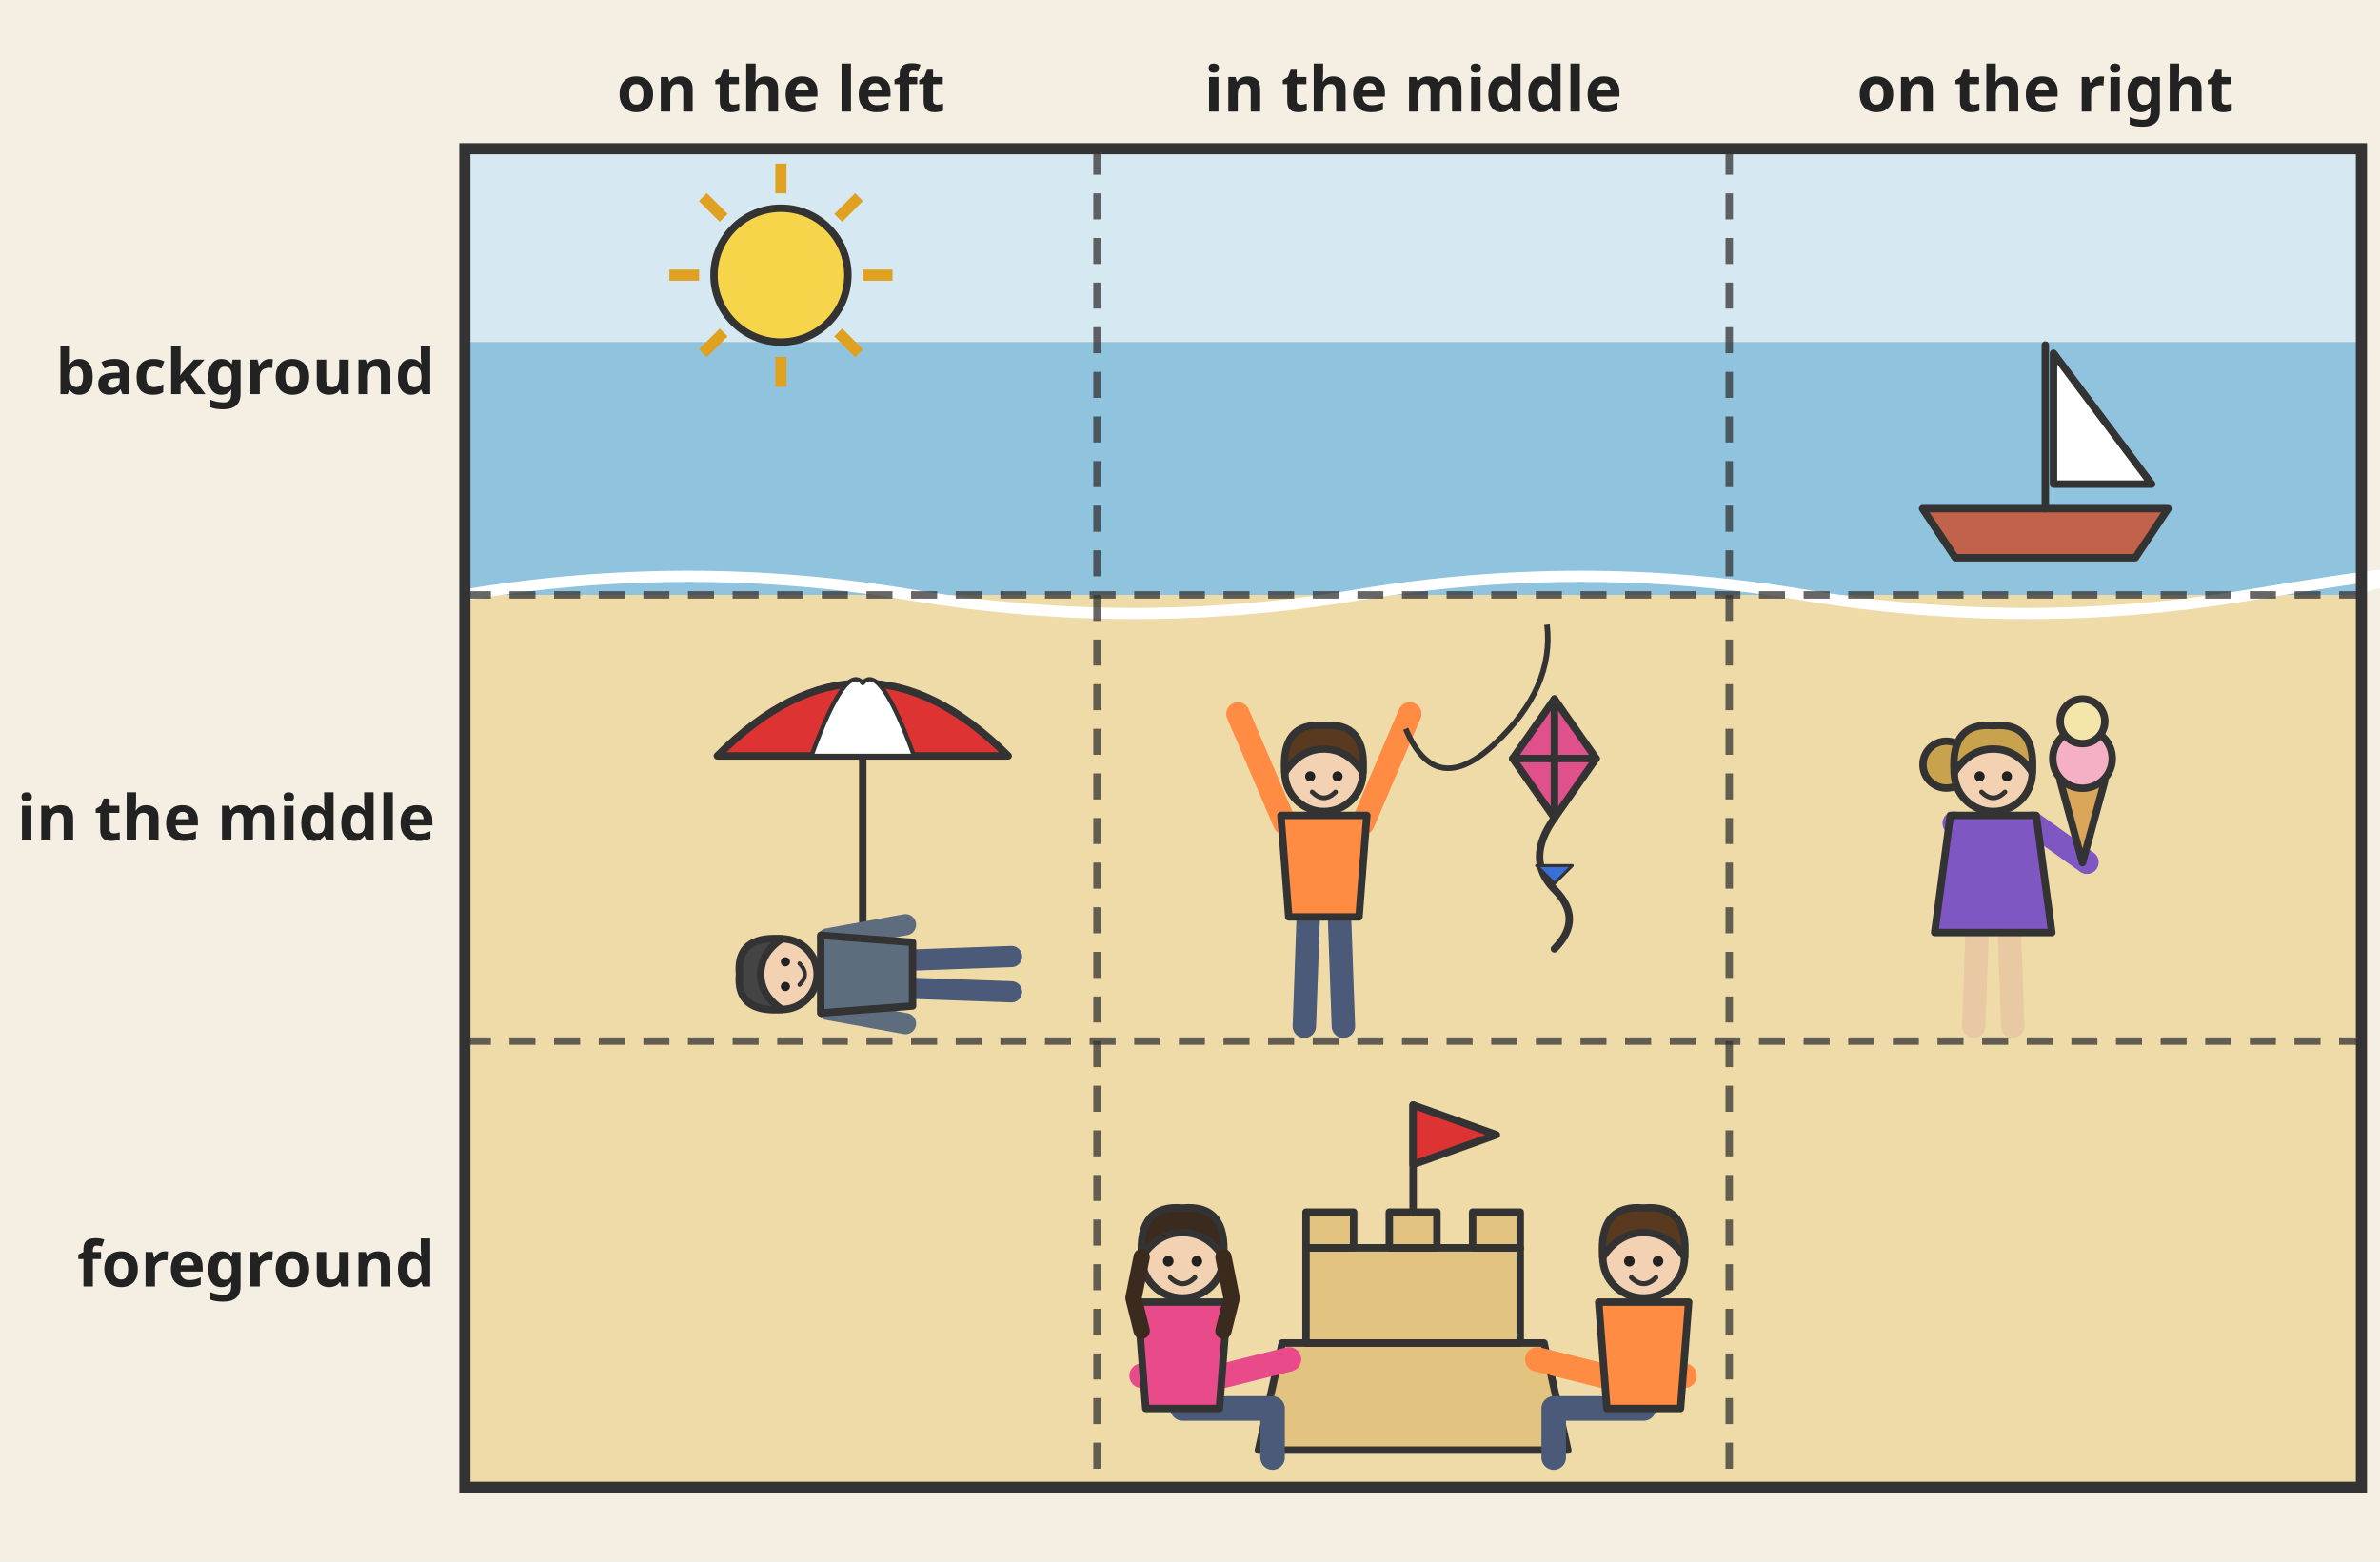
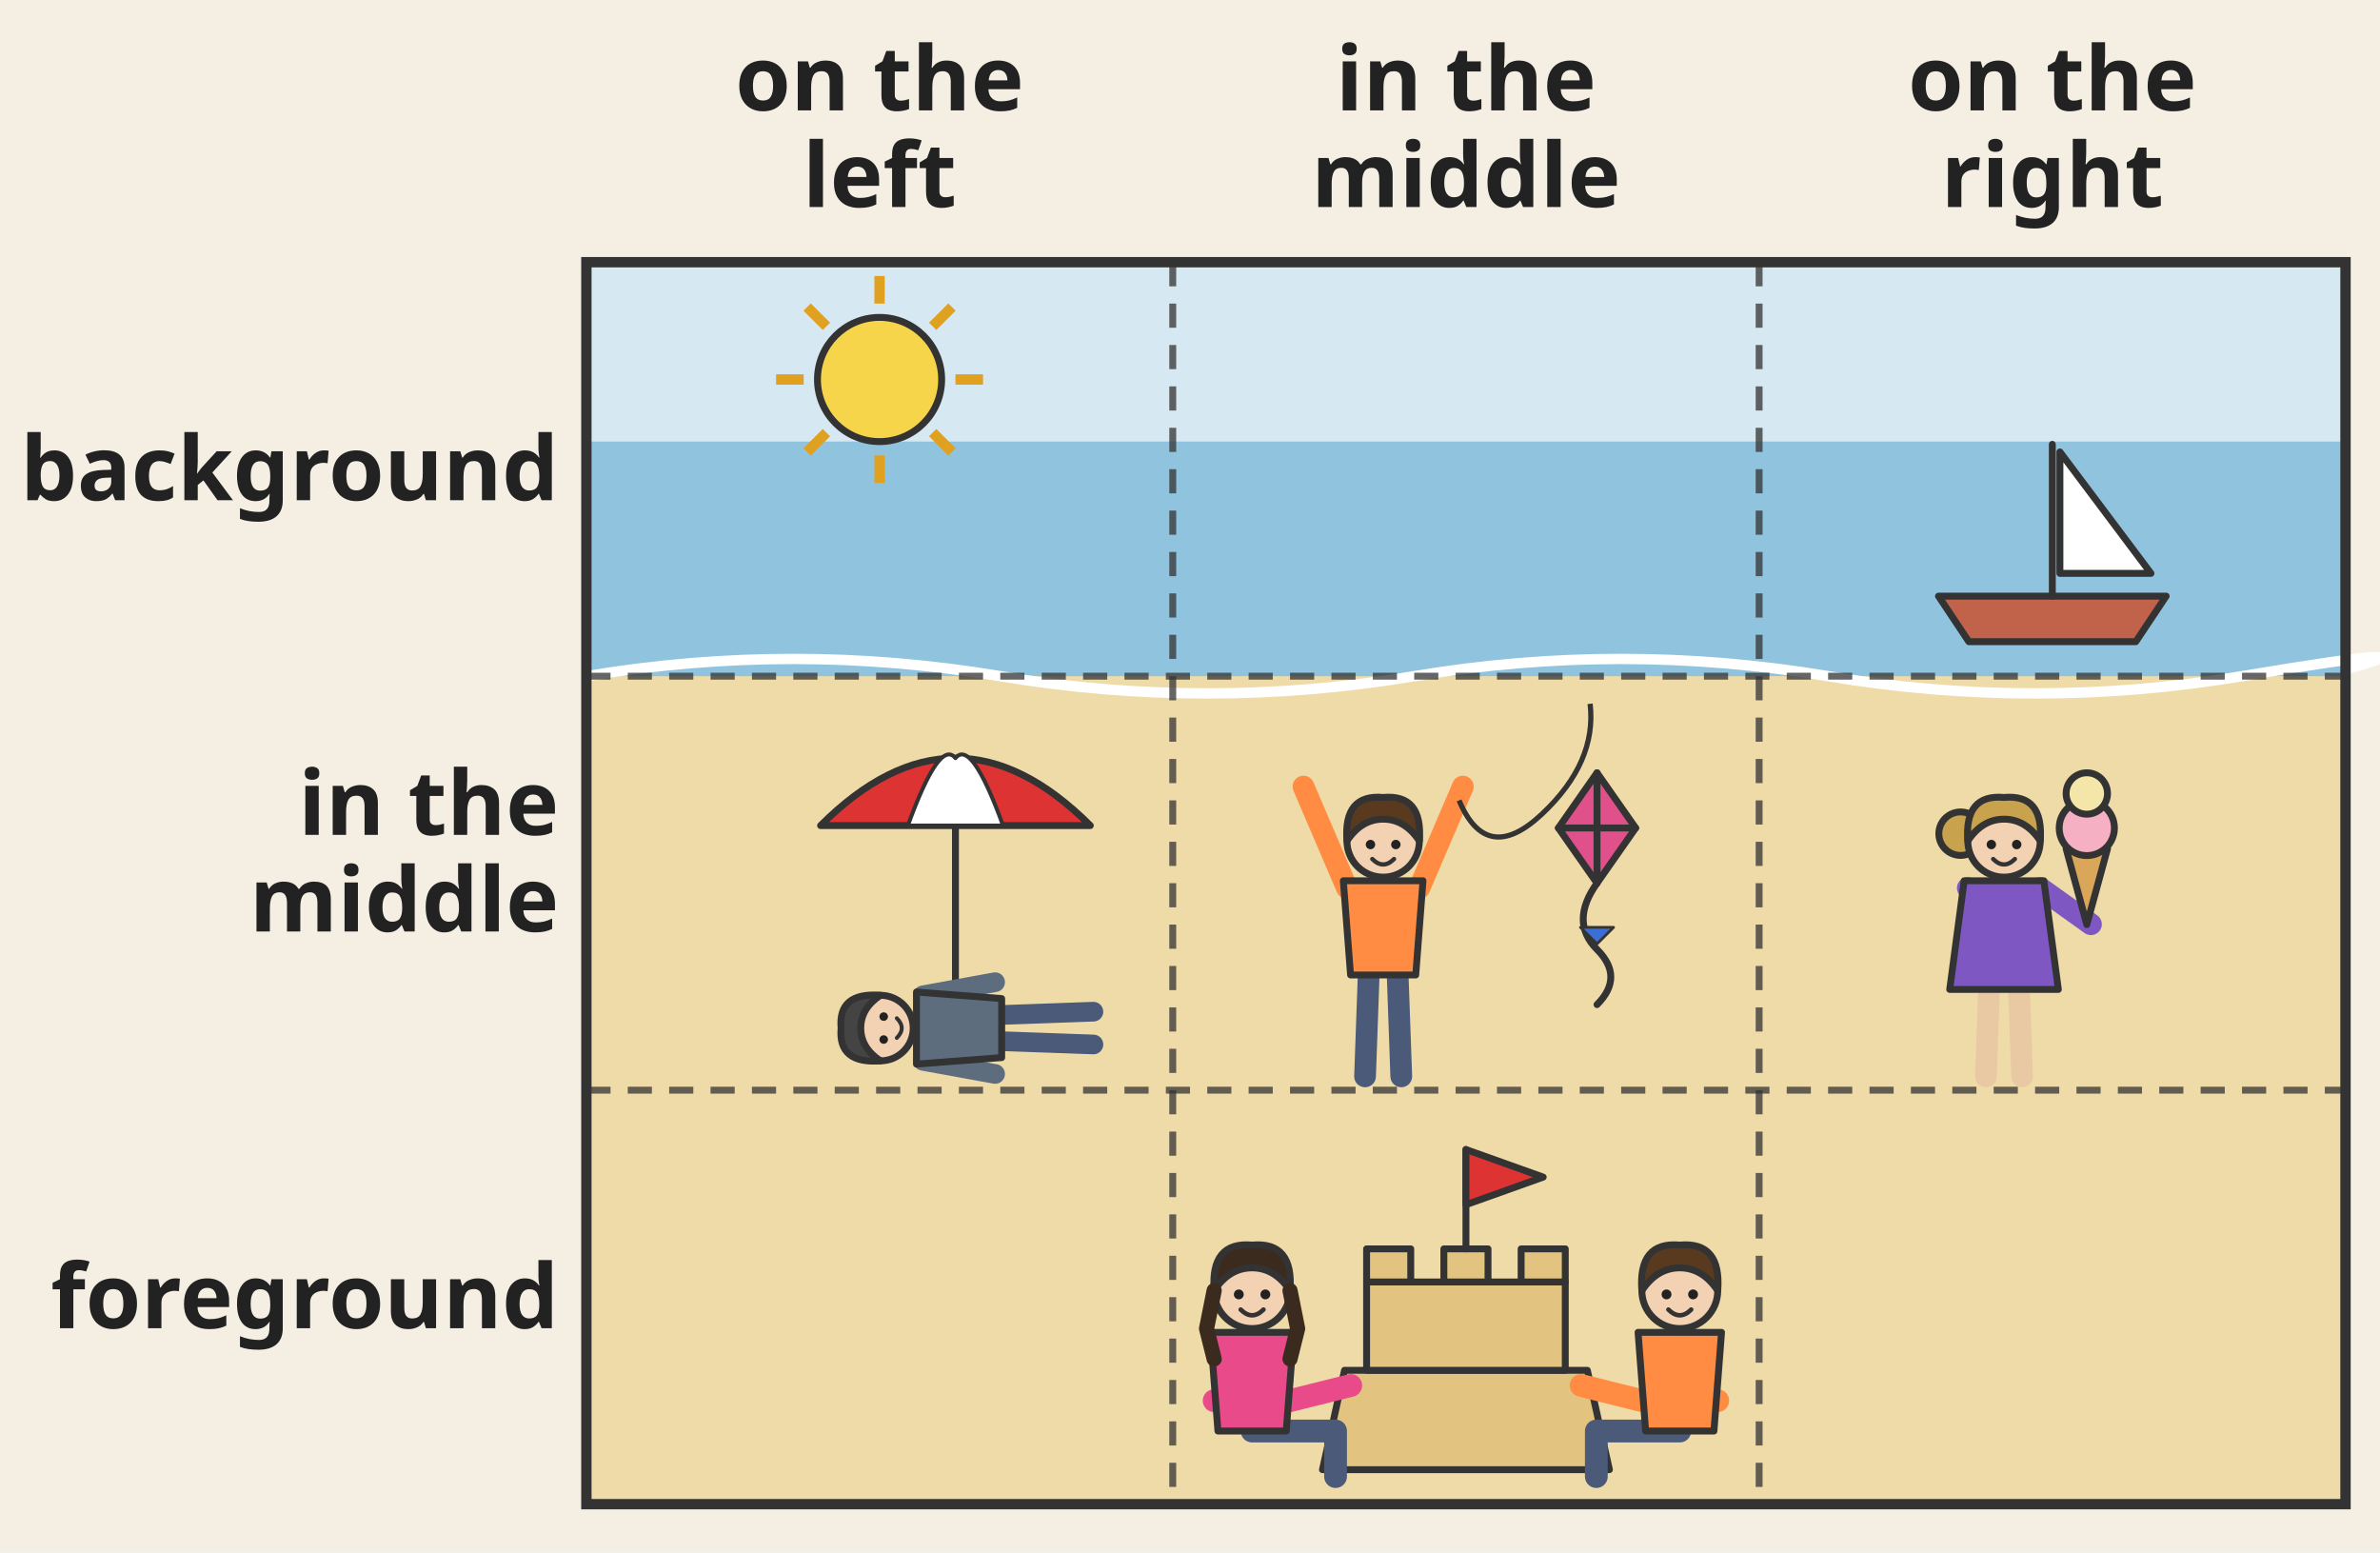
- <svg xmlns="http://www.w3.org/2000/svg" viewBox="0 0 640 420" role="img">
-   <rect width="640" height="420" fill="#f4efe2" />
-   <rect x="125" y="40" width="510" height="360" fill="#efdba8" />
-   <rect x="125" y="40" width="510" height="52" fill="#d6e9f2" />
-   <rect x="125" y="92" width="510" height="68" fill="#8fc3de" />
-   <path d="M125 160 Q185 150 245 160 T365 160 T485 160 T605 160 T635 158" fill="none" stroke="#fff" stroke-width="3" />
-   <line x1="232.0" y1="74.0" x2="240.0" y2="74.0" stroke="#e0a020" stroke-width="3" />
-   <line x1="225.4" y1="89.4" x2="231.0" y2="95.0" stroke="#e0a020" stroke-width="3" />
-   <line x1="210.0" y1="96.0" x2="210.0" y2="104.0" stroke="#e0a020" stroke-width="3" />
-   <line x1="194.6" y1="89.4" x2="189.0" y2="95.0" stroke="#e0a020" stroke-width="3" />
-   <line x1="188.0" y1="74.0" x2="180.0" y2="74.0" stroke="#e0a020" stroke-width="3" />
-   <line x1="194.6" y1="58.6" x2="189.0" y2="53.0" stroke="#e0a020" stroke-width="3" />
-   <line x1="210.0" y1="52.0" x2="210.0" y2="44.0" stroke="#e0a020" stroke-width="3" />
-   <line x1="225.4" y1="58.6" x2="231.0" y2="53.0" stroke="#e0a020" stroke-width="3" />
-   <circle cx="210.0" cy="74" r="18" fill="#f7d54a" stroke="#333" stroke-width="2" />
-   <g transform="translate(550.0,150) scale(1.1,1.1)" stroke="#333" stroke-width="1.82" stroke-linejoin="round" stroke-linecap="round">
-     <polygon points="-30,-12 30,-12 22,0 -22,0" fill="#c0634a" />
-     <line x1="0" y1="-12" x2="0" y2="-52" />
-     <polygon points="2,-50 2,-18 26,-18" fill="#fff" />
-   </g>
-   <g transform="translate(232.0,270) scale(1.15,1.15)" stroke="#333" stroke-width="1.74" stroke-linejoin="round" stroke-linecap="round">
-     <line x1="0" y1="0" x2="0" y2="-62" />
-     <path d="M-34 -58 Q0 -92 34 -58 Z" fill="#d33" />
-     <path d="M-12 -58 Q-4 -80 0 -75 Q4 -80 12 -58 Z" fill="#fff" stroke-width="1" />
-   </g>
-   <g transform="rotate(-90 272.0 262)">
-     <g transform="translate(272.0,262) scale(0.95,0.95)" stroke="#333" stroke-width="2.11" stroke-linejoin="round" stroke-linecap="round">
+ <svg xmlns="http://www.w3.org/2000/svg" viewBox="0 0 690 450" role="img">
+   <rect width="690" height="450" fill="#f4efe2" />
+   <g transform="translate(45,36)">
+     <rect x="125" y="40" width="510" height="360" fill="#efdba8" />
+     <rect x="125" y="40" width="510" height="52" fill="#d6e9f2" />
+     <rect x="125" y="92" width="510" height="68" fill="#8fc3de" />
+     <path d="M125 160 Q185 150 245 160 T365 160 T485 160 T605 160 T635 158" fill="none" stroke="#fff" stroke-width="3" />
+     <line x1="232.0" y1="74.0" x2="240.0" y2="74.0" stroke="#e0a020" stroke-width="3" />
+     <line x1="225.4" y1="89.4" x2="231.0" y2="95.0" stroke="#e0a020" stroke-width="3" />
+     <line x1="210.0" y1="96.0" x2="210.0" y2="104.0" stroke="#e0a020" stroke-width="3" />
+     <line x1="194.6" y1="89.4" x2="189.0" y2="95.0" stroke="#e0a020" stroke-width="3" />
+     <line x1="188.0" y1="74.0" x2="180.0" y2="74.0" stroke="#e0a020" stroke-width="3" />
+     <line x1="194.6" y1="58.6" x2="189.0" y2="53.0" stroke="#e0a020" stroke-width="3" />
+     <line x1="210.0" y1="52.0" x2="210.0" y2="44.0" stroke="#e0a020" stroke-width="3" />
+     <line x1="225.4" y1="58.6" x2="231.0" y2="53.0" stroke="#e0a020" stroke-width="3" />
+     <circle cx="210.0" cy="74" r="18" fill="#f7d54a" stroke="#333" stroke-width="2" />
+     <g transform="translate(550.0,150) scale(1.1,1.1)" stroke="#333" stroke-width="1.82" stroke-linejoin="round" stroke-linecap="round">
+       <polygon points="-30,-12 30,-12 22,0 -22,0" fill="#c0634a" />
+       <line x1="0" y1="-12" x2="0" y2="-52" />
+       <polygon points="2,-50 2,-18 26,-18" fill="#fff" />
+     </g>
+     <g transform="translate(232.0,270) scale(1.15,1.15)" stroke="#333" stroke-width="1.74" stroke-linejoin="round" stroke-linecap="round">
+       <line x1="0" y1="0" x2="0" y2="-62" />
+       <path d="M-34 -58 Q0 -92 34 -58 Z" fill="#d33" />
+       <path d="M-12 -58 Q-4 -80 0 -75 Q4 -80 12 -58 Z" fill="#fff" stroke-width="1" />
+     </g>
+     <g transform="rotate(-90 272.0 262)">
+       <g transform="translate(272.0,262) scale(0.95,0.95)" stroke="#333" stroke-width="2.11" stroke-linejoin="round" stroke-linecap="round">
+         <polyline points="-4,-28 -5,0" fill="none" stroke="#4a5a78" stroke-width="6" />
+         <polyline points="-4,-28 -5,0" fill="none" stroke="#333" stroke-width="1" opacity="0" />
+         <polyline points="4,-28 5,0" fill="none" stroke="#4a5a78" stroke-width="6" />
+         <polyline points="4,-28 5,0" fill="none" stroke="#333" stroke-width="1" opacity="0" />
+         <polyline points="-10,-52 -14,-30" fill="none" stroke="#5d6d7e" stroke-width="6" />
+         <polyline points="10,-52 14,-30" fill="none" stroke="#5d6d7e" stroke-width="6" />
+         <polygon points="-11,-54 11,-54 9,-28 -9,-28" fill="#5d6d7e" />
+         <circle cx="0" cy="-65" r="10" fill="#f3d2b3" />
+         <path d="M-10 -65 Q-11 -78 0 -77 Q11 -78 10 -65 Q6 -71 0 -71 Q-6 -71 -10 -65 Z" fill="#444" />
+         <circle cx="-3.5" cy="-64" r="1.3" fill="#222" stroke="none" />
+         <circle cx="3.5" cy="-64" r="1.3" fill="#222" stroke="none" />
+         <path d="M-3 -60 Q0 -57 3 -60" fill="none" stroke-width="1.2" />
+       </g>
+     </g>
+     <line x1="125.0" y1="270" x2="270.0" y2="270" stroke="#c9a77a" stroke-width="0" />
+     <g transform="translate(356.0,276) scale(1.05,1.05)" stroke="#333" stroke-width="1.90" stroke-linejoin="round" stroke-linecap="round">
      <polyline points="-4,-28 -5,0" fill="none" stroke="#4a5a78" stroke-width="6" />
      <polyline points="-4,-28 -5,0" fill="none" stroke="#333" stroke-width="1" opacity="0" />
      <polyline points="4,-28 5,0" fill="none" stroke="#4a5a78" stroke-width="6" />
      <polyline points="4,-28 5,0" fill="none" stroke="#333" stroke-width="1" opacity="0" />
-       <polyline points="-10,-52 -14,-30" fill="none" stroke="#5d6d7e" stroke-width="6" />
-       <polyline points="10,-52 14,-30" fill="none" stroke="#5d6d7e" stroke-width="6" />
-       <polygon points="-11,-54 11,-54 9,-28 -9,-28" fill="#5d6d7e" />
+       <polyline points="-10,-52 -22,-80" fill="none" stroke="#ff8c42" stroke-width="6" />
+       <polyline points="10,-52 22,-80" fill="none" stroke="#ff8c42" stroke-width="6" />
+       <polygon points="-11,-54 11,-54 9,-28 -9,-28" fill="#ff8c42" />
      <circle cx="0" cy="-65" r="10" fill="#f3d2b3" />
-       <path d="M-10 -65 Q-11 -78 0 -77 Q11 -78 10 -65 Q6 -71 0 -71 Q-6 -71 -10 -65 Z" fill="#444" />
+       <path d="M-10 -65 Q-11 -78 0 -77 Q11 -78 10 -65 Q6 -71 0 -71 Q-6 -71 -10 -65 Z" fill="#5a3a1e" />
      <circle cx="-3.5" cy="-64" r="1.3" fill="#222" stroke="none" />
      <circle cx="3.5" cy="-64" r="1.3" fill="#222" stroke="none" />
      <path d="M-3 -60 Q0 -57 3 -60" fill="none" stroke-width="1.2" />
    </g>
+     <path d="M378.0 196 Q386.0 215 402.0 200 T416.0 168" fill="none" stroke="#333" stroke-width="1.5" />
+     <g transform="translate(418.0,212) scale(0.8,0.8)" stroke="#333" stroke-width="2.50" stroke-linejoin="round" stroke-linecap="round">
+       <polygon points="0,-30 14,-10 0,10 -14,-10" fill="#e0508a" />
+       <line x1="0" y1="-30" x2="0" y2="10" />
+       <line x1="-14" y1="-10" x2="14" y2="-10" />
+       <path d="M0 10 Q-10 24 0 34 Q10 44 0 54" fill="none" />
+       <polygon points="-6,26 6,26 0,32" fill="#3a6fd8" stroke-width="1" />
+     </g>
+     <g transform="translate(536.0,276) scale(1.05,1.05)" stroke="#333" stroke-width="1.90" stroke-linejoin="round" stroke-linecap="round">
+       <polyline points="-4,-28 -5,0" fill="none" stroke="#e9c9a3" stroke-width="6" />
+       <polyline points="-4,-28 -5,0" fill="none" stroke="#333" stroke-width="1" opacity="0" />
+       <polyline points="4,-28 5,0" fill="none" stroke="#e9c9a3" stroke-width="6" />
+       <polyline points="4,-28 5,0" fill="none" stroke="#333" stroke-width="1" opacity="0" />
+       <polyline points="-10,-52 10,-40" fill="none" stroke="#7e57c2" stroke-width="6" />
+       <polyline points="10,-52 24,-42" fill="none" stroke="#7e57c2" stroke-width="6" />
+       <polygon points="-11,-54 11,-54 15,-24 -15,-24" fill="#7e57c2" />
+       <circle cx="-12" cy="-67" r="6" fill="#c9a24d" />
+       <circle cx="0" cy="-65" r="10" fill="#f3d2b3" />
+       <path d="M-10 -65 Q-11 -78 0 -77 Q11 -78 10 -65 Q6 -71 0 -71 Q-6 -71 -10 -65 Z" fill="#c9a24d" />
+       <circle cx="-3.5" cy="-64" r="1.3" fill="#222" stroke="none" />
+       <circle cx="3.5" cy="-64" r="1.3" fill="#222" stroke="none" />
+       <path d="M-3 -60 Q0 -57 3 -60" fill="none" stroke-width="1.2" />
+     </g>
+     <g transform="translate(560.0,236) scale(1.0,1.0)" stroke="#333" stroke-width="2.00" stroke-linejoin="round" stroke-linecap="round">
+       <polygon points="-6,-26 6,-26 0,-4" fill="#d9a65a" />
+       <circle cx="0" cy="-32" r="8" fill="#f6b0c4" />
+       <circle cx="0" cy="-42" r="6" fill="#f3e6a8" />
+     </g>
+     <g transform="translate(380.0,390) scale(1.6,1.6)" stroke="#333" stroke-width="1.25" stroke-linejoin="round" stroke-linecap="round">
+       <polygon points="-26,0 26,0 22,-18 -22,-18" fill="#e3c380" />
+       <rect x="-18" y="-34" width="36" height="16" fill="#e3c380" />
+       <rect x="-18" y="-40" width="8" height="6" fill="#e3c380" />
+       <rect x="-4" y="-40" width="8" height="6" fill="#e3c380" />
+       <rect x="10" y="-40" width="8" height="6" fill="#e3c380" />
+       <line x1="0" y1="-40" x2="0" y2="-58" />
+       <polygon points="0,-58 14,-53 0,-48" fill="#d33" />
+     </g>
+     <g transform="translate(318.0,392) scale(1.1,1.1)" stroke="#333" stroke-width="1.82" stroke-linejoin="round" stroke-linecap="round">
+       <polyline points="0,-12 22,-12 22,0" fill="none" stroke="#4a5a78" stroke-width="6" />
+       <polyline points="0,-12 22,-12 22,0" fill="none" stroke="#333" stroke-width="1" opacity="0" />
+       <polyline points="-10,-20 -6,-20" fill="none" stroke="#e84a8a" stroke-width="6" />
+       <polyline points="10,-20 26,-24" fill="none" stroke="#e84a8a" stroke-width="6" />
+       <polygon points="-11,-38 11,-38 9,-12 -9,-12" fill="#e84a8a" />
+       <circle cx="0" cy="-49" r="10" fill="#f3d2b3" />
+       <path d="M-10 -49 Q-11 -62 0 -61 Q11 -62 10 -49 Q6 -55 0 -55 Q-6 -55 -10 -49 Z" fill="#3b2a1e" />
+       <polyline points="-10,-49 -12,-39 -10,-31" fill="none" stroke="#3b2a1e" stroke-width="4" />
+       <polyline points="10,-49 12,-39 10,-31" fill="none" stroke="#3b2a1e" stroke-width="4" />
+       <circle cx="-3.5" cy="-48" r="1.3" fill="#222" stroke="none" />
+       <circle cx="3.5" cy="-48" r="1.3" fill="#222" stroke="none" />
+       <path d="M-3 -44 Q0 -41 3 -44" fill="none" stroke-width="1.2" />
+     </g>
+     <g transform="translate(442.0,392) scale(-1.1,1.1)" stroke="#333" stroke-width="1.82" stroke-linejoin="round" stroke-linecap="round">
+       <polyline points="0,-12 22,-12 22,0" fill="none" stroke="#4a5a78" stroke-width="6" />
+       <polyline points="0,-12 22,-12 22,0" fill="none" stroke="#333" stroke-width="1" opacity="0" />
+       <polyline points="-10,-20 -6,-20" fill="none" stroke="#ff8c42" stroke-width="6" />
+       <polyline points="10,-20 26,-24" fill="none" stroke="#ff8c42" stroke-width="6" />
+       <polygon points="-11,-38 11,-38 9,-12 -9,-12" fill="#ff8c42" />
+       <circle cx="0" cy="-49" r="10" fill="#f3d2b3" />
+       <path d="M-10 -49 Q-11 -62 0 -61 Q11 -62 10 -49 Q6 -55 0 -55 Q-6 -55 -10 -49 Z" fill="#5a3a1e" />
+       <circle cx="-3.5" cy="-48" r="1.3" fill="#222" stroke="none" />
+       <circle cx="3.5" cy="-48" r="1.3" fill="#222" stroke="none" />
+       <path d="M-3 -44 Q0 -41 3 -44" fill="none" stroke-width="1.2" />
+     </g>
+     <line x1="125" y1="40" x2="125" y2="400" stroke="#333" stroke-width="2" stroke-dasharray="7 5" opacity="0.75" />
+     <line x1="125" y1="40" x2="635" y2="40" stroke="#333" stroke-width="2" stroke-dasharray="7 5" opacity="0.75" />
+     <line x1="295" y1="40" x2="295" y2="400" stroke="#333" stroke-width="2" stroke-dasharray="7 5" opacity="0.75" />
+     <line x1="125" y1="160" x2="635" y2="160" stroke="#333" stroke-width="2" stroke-dasharray="7 5" opacity="0.75" />
+     <line x1="465" y1="40" x2="465" y2="400" stroke="#333" stroke-width="2" stroke-dasharray="7 5" opacity="0.75" />
+     <line x1="125" y1="280" x2="635" y2="280" stroke="#333" stroke-width="2" stroke-dasharray="7 5" opacity="0.75" />
+     <line x1="635" y1="40" x2="635" y2="400" stroke="#333" stroke-width="2" stroke-dasharray="7 5" opacity="0.75" />
+     <line x1="125" y1="400" x2="635" y2="400" stroke="#333" stroke-width="2" stroke-dasharray="7 5" opacity="0.75" />
+     <rect x="125" y="40" width="510" height="360" fill="none" stroke="#333" stroke-width="3" />
  </g>
-   <line x1="125.0" y1="270" x2="270.0" y2="270" stroke="#c9a77a" stroke-width="0" />
-   <g transform="translate(356.0,276) scale(1.05,1.05)" stroke="#333" stroke-width="1.90" stroke-linejoin="round" stroke-linecap="round">
-     <polyline points="-4,-28 -5,0" fill="none" stroke="#4a5a78" stroke-width="6" />
-     <polyline points="-4,-28 -5,0" fill="none" stroke="#333" stroke-width="1" opacity="0" />
-     <polyline points="4,-28 5,0" fill="none" stroke="#4a5a78" stroke-width="6" />
-     <polyline points="4,-28 5,0" fill="none" stroke="#333" stroke-width="1" opacity="0" />
-     <polyline points="-10,-52 -22,-80" fill="none" stroke="#ff8c42" stroke-width="6" />
-     <polyline points="10,-52 22,-80" fill="none" stroke="#ff8c42" stroke-width="6" />
-     <polygon points="-11,-54 11,-54 9,-28 -9,-28" fill="#ff8c42" />
-     <circle cx="0" cy="-65" r="10" fill="#f3d2b3" />
-     <path d="M-10 -65 Q-11 -78 0 -77 Q11 -78 10 -65 Q6 -71 0 -71 Q-6 -71 -10 -65 Z" fill="#5a3a1e" />
-     <circle cx="-3.5" cy="-64" r="1.3" fill="#222" stroke="none" />
-     <circle cx="3.5" cy="-64" r="1.3" fill="#222" stroke="none" />
-     <path d="M-3 -60 Q0 -57 3 -60" fill="none" stroke-width="1.2" />
-   </g>
-   <path d="M378.0 196 Q386.0 215 402.0 200 T416.0 168" fill="none" stroke="#333" stroke-width="1.5" />
-   <g transform="translate(418.0,212) scale(0.8,0.8)" stroke="#333" stroke-width="2.50" stroke-linejoin="round" stroke-linecap="round">
-     <polygon points="0,-30 14,-10 0,10 -14,-10" fill="#e0508a" />
-     <line x1="0" y1="-30" x2="0" y2="10" />
-     <line x1="-14" y1="-10" x2="14" y2="-10" />
-     <path d="M0 10 Q-10 24 0 34 Q10 44 0 54" fill="none" />
-     <polygon points="-6,26 6,26 0,32" fill="#3a6fd8" stroke-width="1" />
-   </g>
-   <g transform="translate(536.0,276) scale(1.05,1.05)" stroke="#333" stroke-width="1.90" stroke-linejoin="round" stroke-linecap="round">
-     <polyline points="-4,-28 -5,0" fill="none" stroke="#e9c9a3" stroke-width="6" />
-     <polyline points="-4,-28 -5,0" fill="none" stroke="#333" stroke-width="1" opacity="0" />
-     <polyline points="4,-28 5,0" fill="none" stroke="#e9c9a3" stroke-width="6" />
-     <polyline points="4,-28 5,0" fill="none" stroke="#333" stroke-width="1" opacity="0" />
-     <polyline points="-10,-52 10,-40" fill="none" stroke="#7e57c2" stroke-width="6" />
-     <polyline points="10,-52 24,-42" fill="none" stroke="#7e57c2" stroke-width="6" />
-     <polygon points="-11,-54 11,-54 15,-24 -15,-24" fill="#7e57c2" />
-     <circle cx="-12" cy="-67" r="6" fill="#c9a24d" />
-     <circle cx="0" cy="-65" r="10" fill="#f3d2b3" />
-     <path d="M-10 -65 Q-11 -78 0 -77 Q11 -78 10 -65 Q6 -71 0 -71 Q-6 -71 -10 -65 Z" fill="#c9a24d" />
-     <circle cx="-3.5" cy="-64" r="1.3" fill="#222" stroke="none" />
-     <circle cx="3.5" cy="-64" r="1.3" fill="#222" stroke="none" />
-     <path d="M-3 -60 Q0 -57 3 -60" fill="none" stroke-width="1.2" />
-   </g>
-   <g transform="translate(560.0,236) scale(1.0,1.0)" stroke="#333" stroke-width="2.00" stroke-linejoin="round" stroke-linecap="round">
-     <polygon points="-6,-26 6,-26 0,-4" fill="#d9a65a" />
-     <circle cx="0" cy="-32" r="8" fill="#f6b0c4" />
-     <circle cx="0" cy="-42" r="6" fill="#f3e6a8" />
-   </g>
-   <g transform="translate(380.0,390) scale(1.6,1.6)" stroke="#333" stroke-width="1.25" stroke-linejoin="round" stroke-linecap="round">
-     <polygon points="-26,0 26,0 22,-18 -22,-18" fill="#e3c380" />
-     <rect x="-18" y="-34" width="36" height="16" fill="#e3c380" />
-     <rect x="-18" y="-40" width="8" height="6" fill="#e3c380" />
-     <rect x="-4" y="-40" width="8" height="6" fill="#e3c380" />
-     <rect x="10" y="-40" width="8" height="6" fill="#e3c380" />
-     <line x1="0" y1="-40" x2="0" y2="-58" />
-     <polygon points="0,-58 14,-53 0,-48" fill="#d33" />
-   </g>
-   <g transform="translate(318.0,392) scale(1.1,1.1)" stroke="#333" stroke-width="1.82" stroke-linejoin="round" stroke-linecap="round">
-     <polyline points="0,-12 22,-12 22,0" fill="none" stroke="#4a5a78" stroke-width="6" />
-     <polyline points="0,-12 22,-12 22,0" fill="none" stroke="#333" stroke-width="1" opacity="0" />
-     <polyline points="-10,-20 -6,-20" fill="none" stroke="#e84a8a" stroke-width="6" />
-     <polyline points="10,-20 26,-24" fill="none" stroke="#e84a8a" stroke-width="6" />
-     <polygon points="-11,-38 11,-38 9,-12 -9,-12" fill="#e84a8a" />
-     <circle cx="0" cy="-49" r="10" fill="#f3d2b3" />
-     <path d="M-10 -49 Q-11 -62 0 -61 Q11 -62 10 -49 Q6 -55 0 -55 Q-6 -55 -10 -49 Z" fill="#3b2a1e" />
-     <polyline points="-10,-49 -12,-39 -10,-31" fill="none" stroke="#3b2a1e" stroke-width="4" />
-     <polyline points="10,-49 12,-39 10,-31" fill="none" stroke="#3b2a1e" stroke-width="4" />
-     <circle cx="-3.5" cy="-48" r="1.3" fill="#222" stroke="none" />
-     <circle cx="3.5" cy="-48" r="1.3" fill="#222" stroke="none" />
-     <path d="M-3 -44 Q0 -41 3 -44" fill="none" stroke-width="1.2" />
-   </g>
-   <g transform="translate(442.0,392) scale(-1.1,1.1)" stroke="#333" stroke-width="1.82" stroke-linejoin="round" stroke-linecap="round">
-     <polyline points="0,-12 22,-12 22,0" fill="none" stroke="#4a5a78" stroke-width="6" />
-     <polyline points="0,-12 22,-12 22,0" fill="none" stroke="#333" stroke-width="1" opacity="0" />
-     <polyline points="-10,-20 -6,-20" fill="none" stroke="#ff8c42" stroke-width="6" />
-     <polyline points="10,-20 26,-24" fill="none" stroke="#ff8c42" stroke-width="6" />
-     <polygon points="-11,-38 11,-38 9,-12 -9,-12" fill="#ff8c42" />
-     <circle cx="0" cy="-49" r="10" fill="#f3d2b3" />
-     <path d="M-10 -49 Q-11 -62 0 -61 Q11 -62 10 -49 Q6 -55 0 -55 Q-6 -55 -10 -49 Z" fill="#5a3a1e" />
-     <circle cx="-3.5" cy="-48" r="1.3" fill="#222" stroke="none" />
-     <circle cx="3.5" cy="-48" r="1.3" fill="#222" stroke="none" />
-     <path d="M-3 -44 Q0 -41 3 -44" fill="none" stroke-width="1.2" />
-   </g>
-   <line x1="125" y1="40" x2="125" y2="400" stroke="#333" stroke-width="2" stroke-dasharray="7 5" opacity="0.75" />
-   <line x1="125" y1="40" x2="635" y2="40" stroke="#333" stroke-width="2" stroke-dasharray="7 5" opacity="0.75" />
-   <line x1="295" y1="40" x2="295" y2="400" stroke="#333" stroke-width="2" stroke-dasharray="7 5" opacity="0.75" />
-   <line x1="125" y1="160" x2="635" y2="160" stroke="#333" stroke-width="2" stroke-dasharray="7 5" opacity="0.75" />
-   <line x1="465" y1="40" x2="465" y2="400" stroke="#333" stroke-width="2" stroke-dasharray="7 5" opacity="0.75" />
-   <line x1="125" y1="280" x2="635" y2="280" stroke="#333" stroke-width="2" stroke-dasharray="7 5" opacity="0.75" />
-   <line x1="635" y1="40" x2="635" y2="400" stroke="#333" stroke-width="2" stroke-dasharray="7 5" opacity="0.75" />
-   <line x1="125" y1="400" x2="635" y2="400" stroke="#333" stroke-width="2" stroke-dasharray="7 5" opacity="0.75" />
-   <rect x="125" y="40" width="510" height="360" fill="none" stroke="#333" stroke-width="3" />
-   <text x="210.0" y="30" text-anchor="middle" font-family="sans-serif" font-size="17" font-weight="bold" fill="#222">on the left</text>
-   <text x="380.0" y="30" text-anchor="middle" font-family="sans-serif" font-size="17" font-weight="bold" fill="#222">in the middle</text>
-   <text x="550.0" y="30" text-anchor="middle" font-family="sans-serif" font-size="17" font-weight="bold" fill="#222">on the right</text>
-   <text x="117" y="106.0" text-anchor="end" font-family="sans-serif" font-size="17" font-weight="bold" fill="#222">background</text>
-   <text x="117" y="226.0" text-anchor="end" font-family="sans-serif" font-size="17" font-weight="bold" fill="#222">in the middle</text>
-   <text x="117" y="346.0" text-anchor="end" font-family="sans-serif" font-size="17" font-weight="bold" fill="#222">foreground</text>
+   <text x="255" y="32" text-anchor="middle" font-family="sans-serif" font-size="26" font-weight="bold" fill="#222">on the</text>
+   <text x="255" y="60" text-anchor="middle" font-family="sans-serif" font-size="26" font-weight="bold" fill="#222">left</text>
+   <text x="425" y="32" text-anchor="middle" font-family="sans-serif" font-size="26" font-weight="bold" fill="#222">in the</text>
+   <text x="425" y="60" text-anchor="middle" font-family="sans-serif" font-size="26" font-weight="bold" fill="#222">middle</text>
+   <text x="595" y="32" text-anchor="middle" font-family="sans-serif" font-size="26" font-weight="bold" fill="#222">on the</text>
+   <text x="595" y="60" text-anchor="middle" font-family="sans-serif" font-size="26" font-weight="bold" fill="#222">right</text>
+   <text x="162" y="145" text-anchor="end" font-family="sans-serif" font-size="26" font-weight="bold" fill="#222">background</text>
+   <text x="162" y="242" text-anchor="end" font-family="sans-serif" font-size="26" font-weight="bold" fill="#222">in the</text>
+   <text x="162" y="270" text-anchor="end" font-family="sans-serif" font-size="26" font-weight="bold" fill="#222">middle</text>
+   <text x="162" y="385" text-anchor="end" font-family="sans-serif" font-size="26" font-weight="bold" fill="#222">foreground</text>
</svg>
